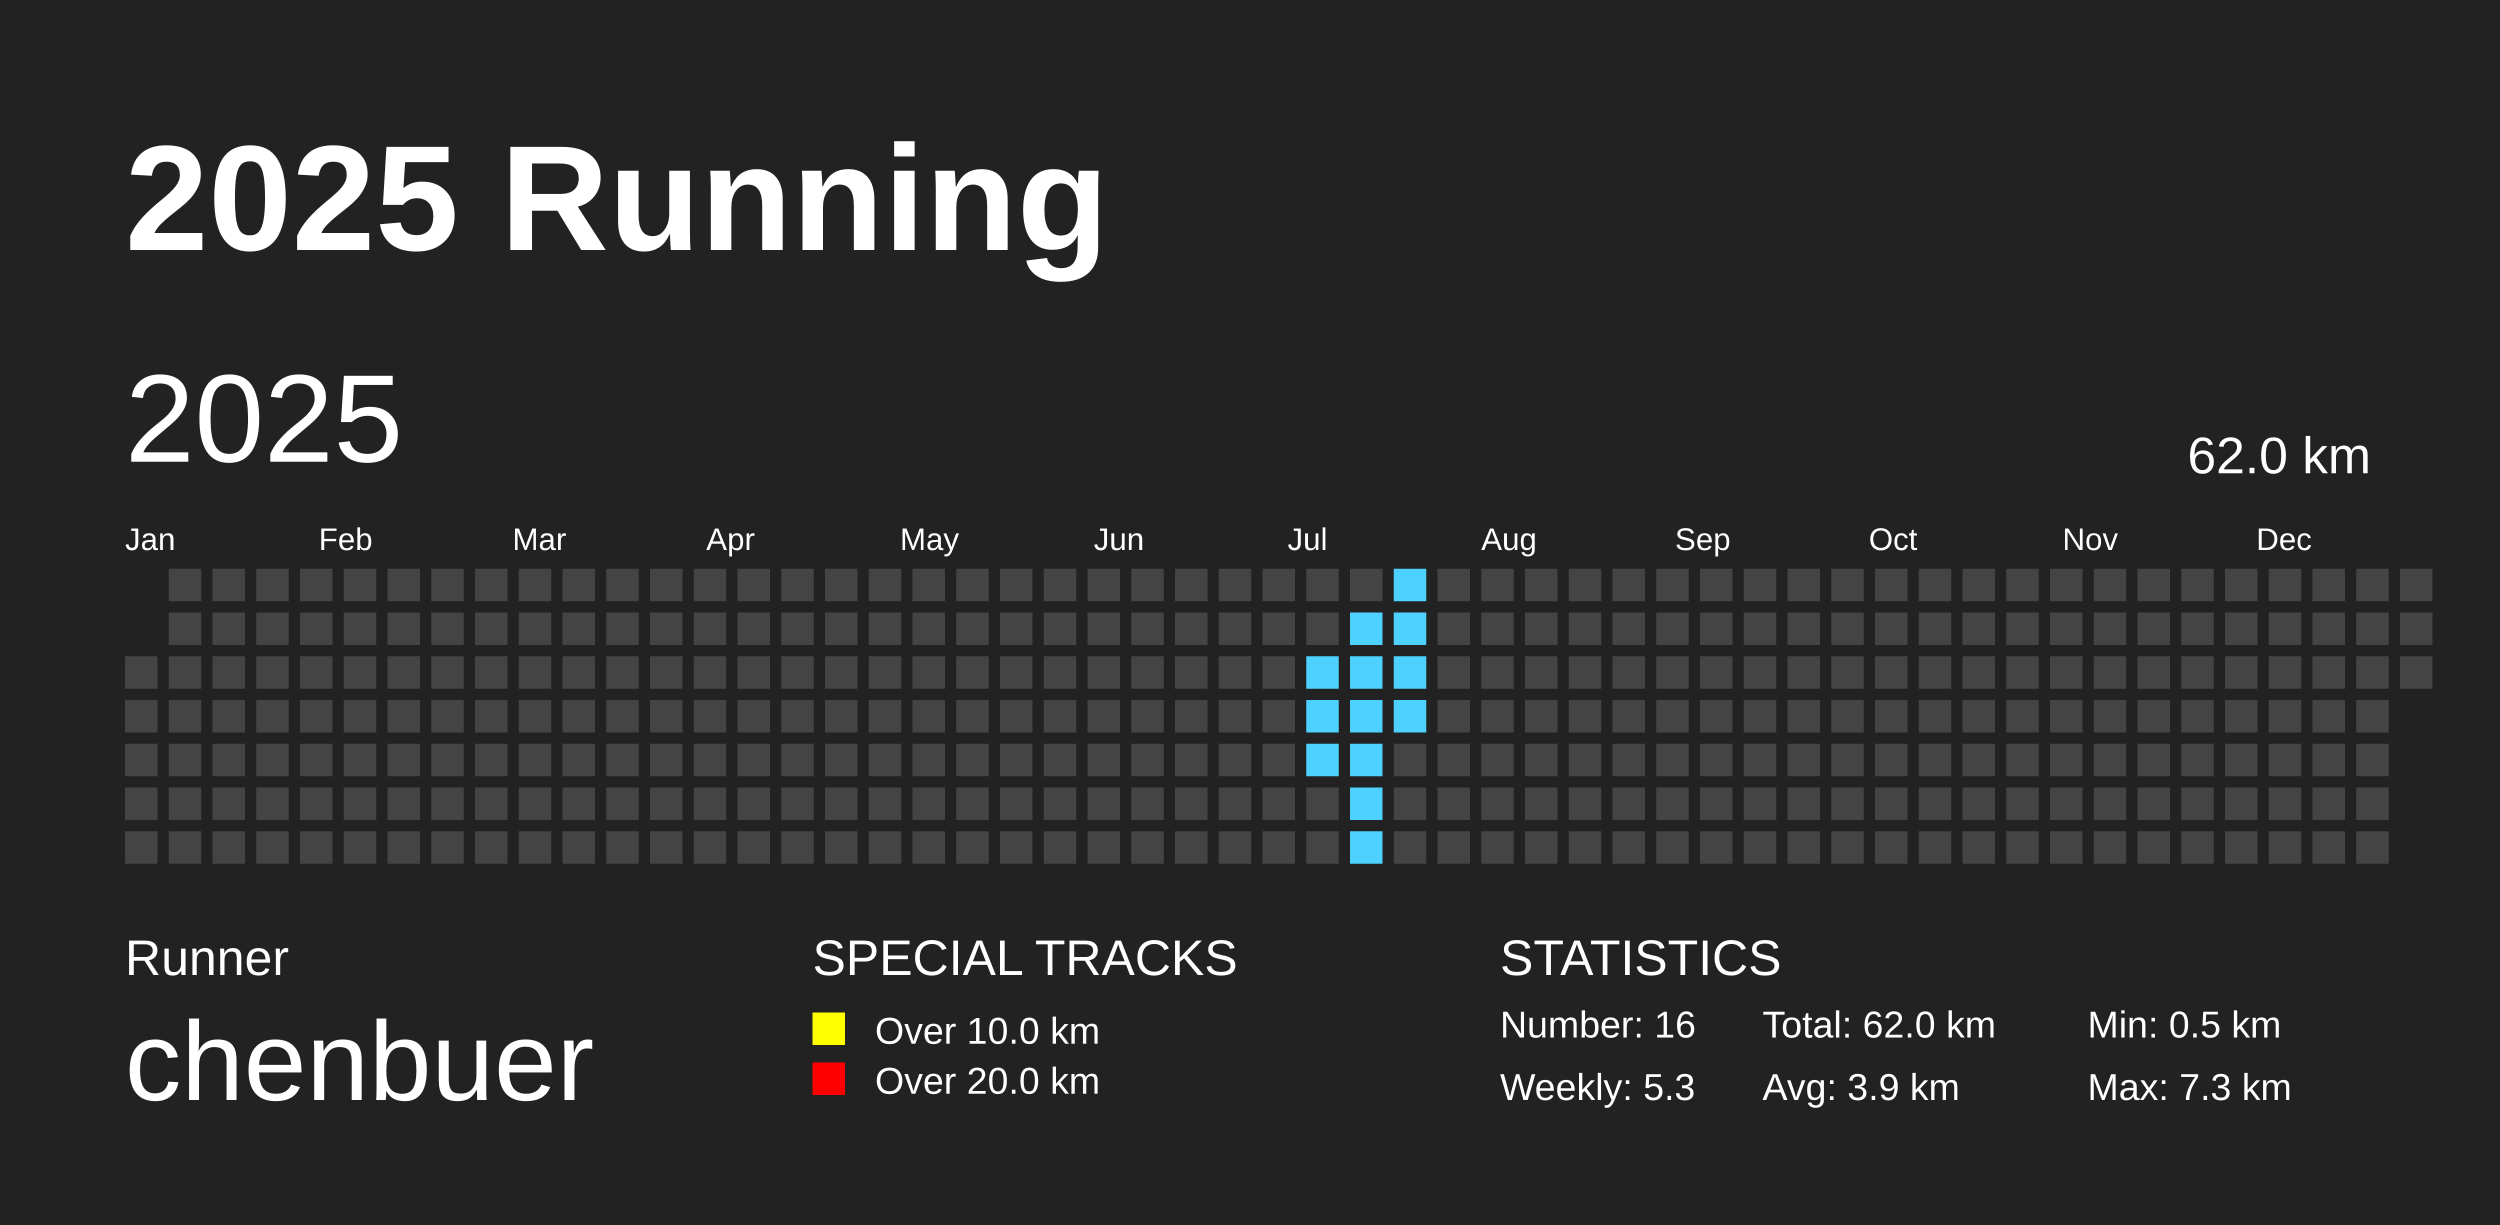
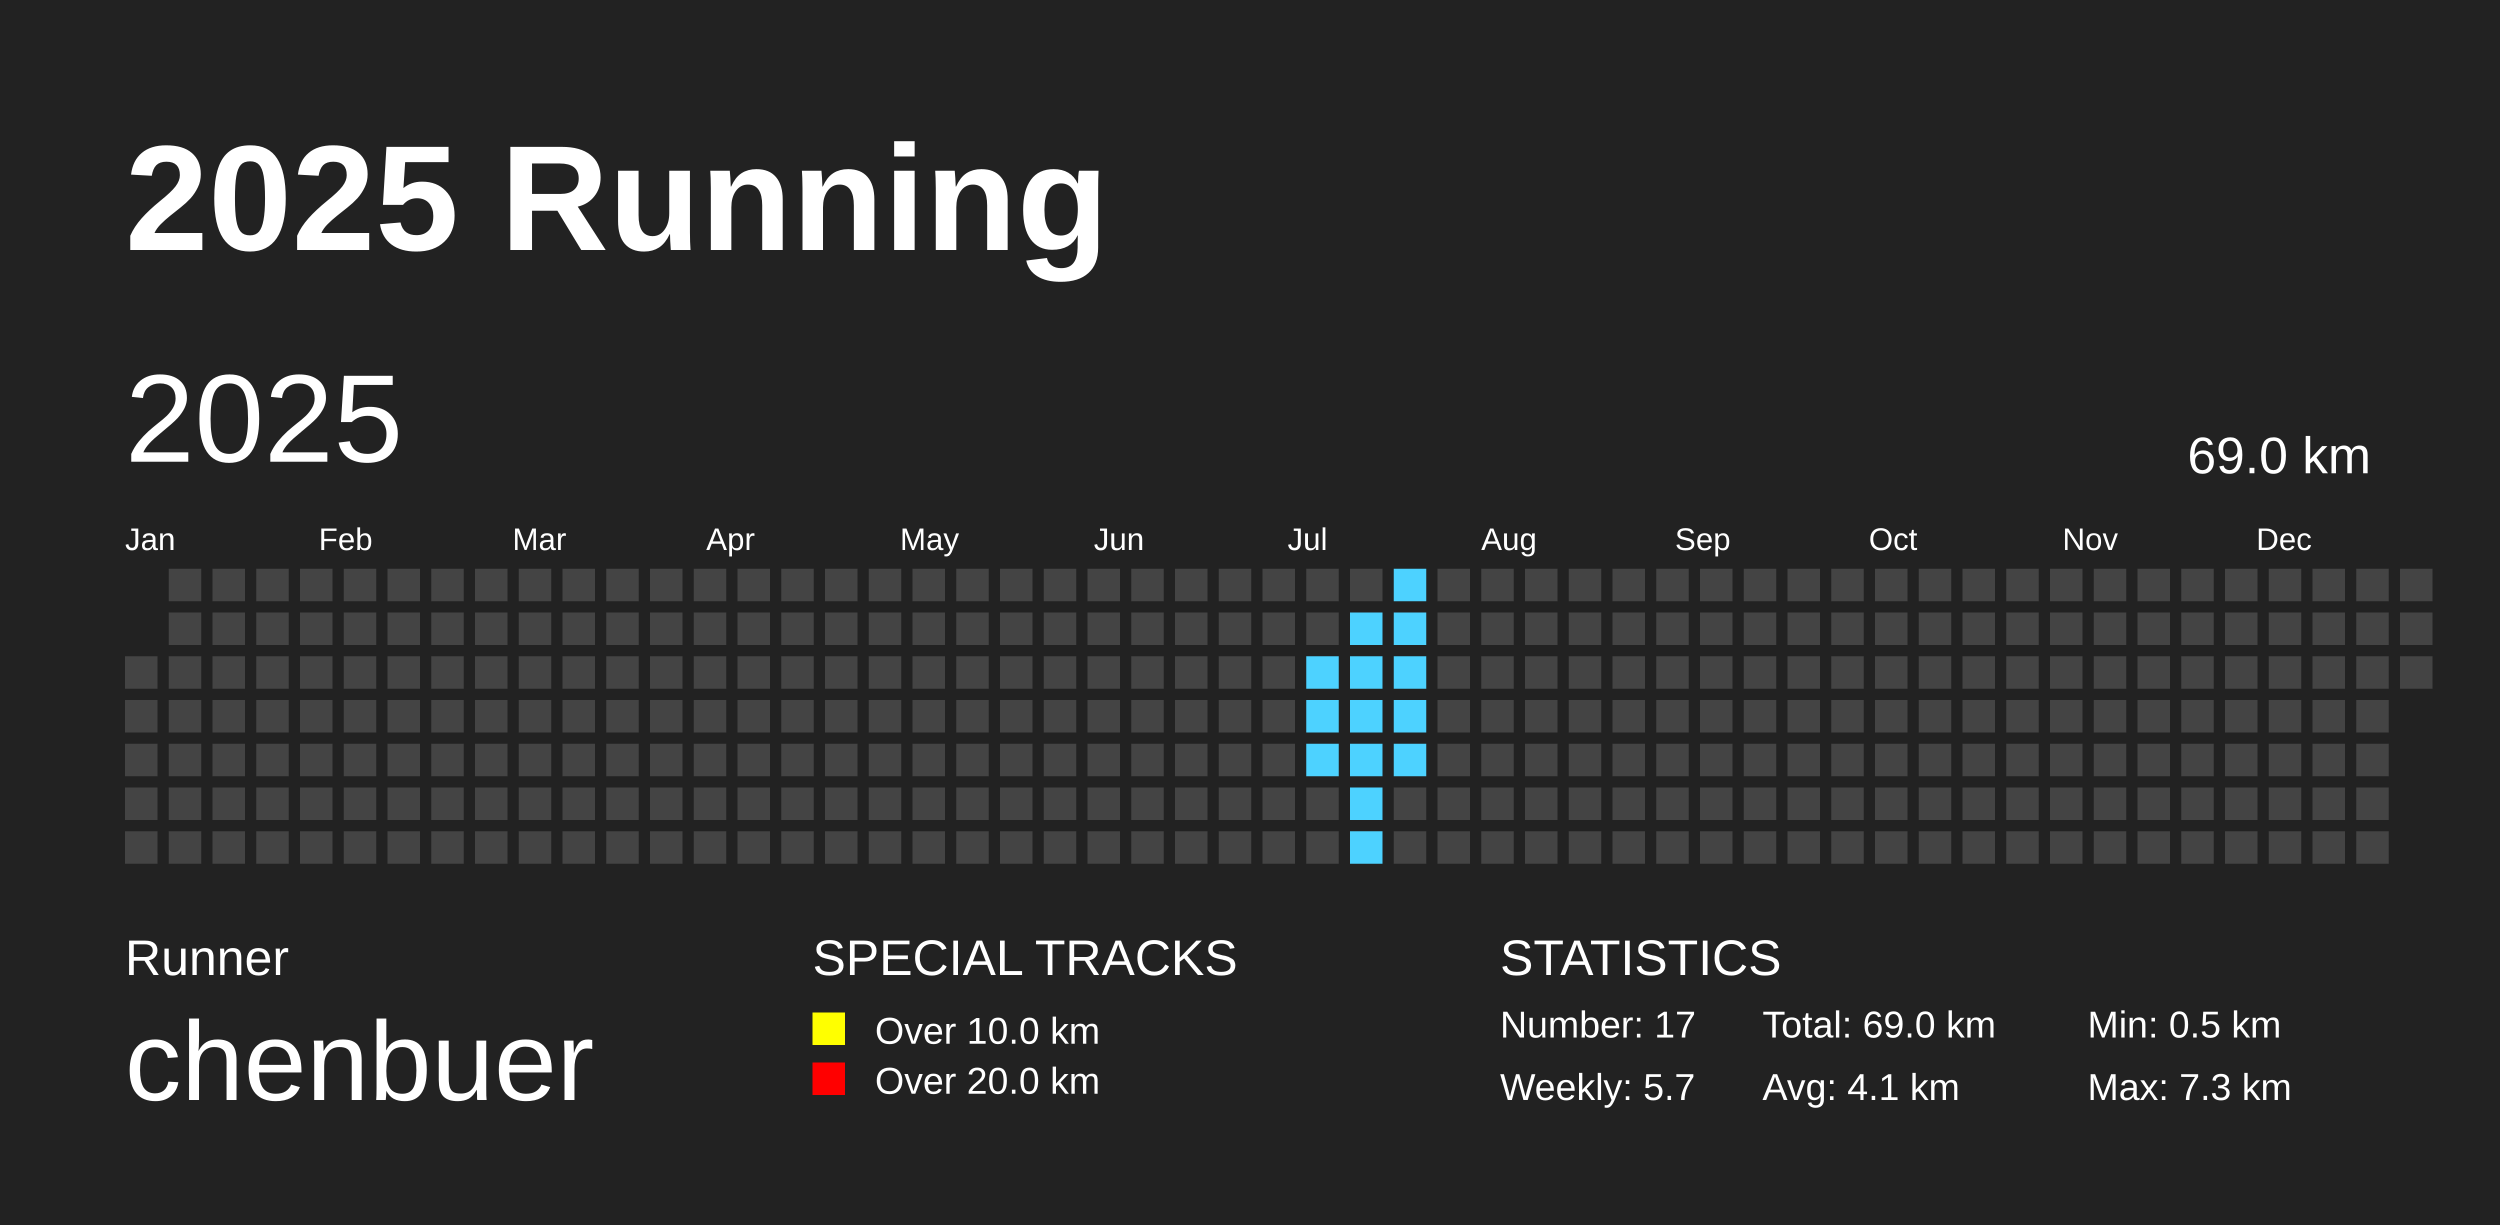
<svg xmlns="http://www.w3.org/2000/svg" baseProfile="full" height="98mm" version="1.1" viewBox="0,0,200,98" width="200mm">
  <defs />
  <rect fill="#222222" height="98" width="200" x="0" y="0" />
  <text fill="#FFFFFF" style="font-size:12px; font-family:Arial; font-weight:bold;" x="10" y="20">2025 Running</text>
  <text fill="#FFFFFF" style="font-size:4px; font-family:Arial" x="10" y="78">Runner</text>
  <text fill="#FFFFFF" style="font-size:9px; font-family:Arial" x="10" y="88">chenbuer</text>
  <text fill="#FFFFFF" style="font-size:4px; font-family:Arial" x="65" y="78">SPECIAL TRACKS</text>
  <rect fill="yellow" height="2.6" width="2.6" x="65" y="81" />
  <text fill="#FFFFFF" style="font-size:3px; font-family:Arial" x="70" y="83.5">Over 10.0 km</text>
  <rect fill="red" height="2.6" width="2.6" x="65" y="85" />
  <text fill="#FFFFFF" style="font-size:3px; font-family:Arial" x="70" y="87.5">Over 20.0 km</text>
  <text fill="#FFFFFF" style="font-size:4px; font-family:Arial" x="120" y="78">STATISTICS</text>
-   <text fill="#FFFFFF" style="font-size:3px; font-family:Arial" x="120" y="83">Number: 16</text>
-   <text fill="#FFFFFF" style="font-size:3px; font-family:Arial" x="120" y="88">Weekly: 5.3</text>
-   <text fill="#FFFFFF" style="font-size:3px; font-family:Arial" x="141" y="83">Total: 62.0 km</text>
-   <text fill="#FFFFFF" style="font-size:3px; font-family:Arial" x="141" y="88">Avg: 3.9 km</text>
+   <text fill="#FFFFFF" style="font-size:3px; font-family:Arial" x="120" y="83">Number: 17</text>
+   <text fill="#FFFFFF" style="font-size:3px; font-family:Arial" x="120" y="88">Weekly: 5.7</text>
+   <text fill="#FFFFFF" style="font-size:3px; font-family:Arial" x="141" y="83">Total: 69.0 km</text>
+   <text fill="#FFFFFF" style="font-size:3px; font-family:Arial" x="141" y="88">Avg: 4.1 km</text>
  <text fill="#FFFFFF" style="font-size:3px; font-family:Arial" x="167" y="83">Min: 0.5 km</text>
  <text fill="#FFFFFF" style="font-size:3px; font-family:Arial" x="167" y="88">Max: 7.3 km</text>
  <text dominant-baseline="hanging" fill="#FFFFFF" style="font-size:10.0px; font-family:Arial;" x="10" y="30">2025</text>
-   <text dominant-baseline="hanging" fill="#FFFFFF" style="font-size:4.125px; font-family:Arial;" x="175" y="35">62.0 km</text>
+   <text dominant-baseline="hanging" fill="#FFFFFF" style="font-size:4.125px; font-family:Arial;" x="175" y="35">69.0 km</text>
  <text fill="#FFFFFF" style="font-size:2.5px; font-family:Arial" x="10.0" y="44">Jan</text>
  <text fill="#FFFFFF" style="font-size:2.5px; font-family:Arial" x="25.5" y="44">Feb</text>
  <text fill="#FFFFFF" style="font-size:2.5px; font-family:Arial" x="41.0" y="44">Mar</text>
  <text fill="#FFFFFF" style="font-size:2.5px; font-family:Arial" x="56.5" y="44">Apr</text>
  <text fill="#FFFFFF" style="font-size:2.5px; font-family:Arial" x="72.0" y="44">May</text>
  <text fill="#FFFFFF" style="font-size:2.5px; font-family:Arial" x="87.5" y="44">Jun</text>
  <text fill="#FFFFFF" style="font-size:2.5px; font-family:Arial" x="103.0" y="44">Jul</text>
  <text fill="#FFFFFF" style="font-size:2.5px; font-family:Arial" x="118.5" y="44">Aug</text>
  <text fill="#FFFFFF" style="font-size:2.5px; font-family:Arial" x="134.0" y="44">Sep</text>
  <text fill="#FFFFFF" style="font-size:2.5px; font-family:Arial" x="149.5" y="44">Oct</text>
  <text fill="#FFFFFF" style="font-size:2.5px; font-family:Arial" x="165.0" y="44">Nov</text>
  <text fill="#FFFFFF" style="font-size:2.5px; font-family:Arial" x="180.5" y="44">Dec</text>
  <rect fill="#444444" height="2.6" width="2.6" x="10.0" y="52.5" />
  <rect fill="#444444" height="2.6" width="2.6" x="10.0" y="56.0" />
  <rect fill="#444444" height="2.6" width="2.6" x="10.0" y="59.5" />
  <rect fill="#444444" height="2.6" width="2.6" x="10.0" y="63.0" />
  <rect fill="#444444" height="2.6" width="2.6" x="10.0" y="66.5" />
  <rect fill="#444444" height="2.6" width="2.6" x="13.5" y="45.5" />
  <rect fill="#444444" height="2.6" width="2.6" x="13.5" y="49.0" />
  <rect fill="#444444" height="2.6" width="2.6" x="13.5" y="52.5" />
  <rect fill="#444444" height="2.6" width="2.6" x="13.5" y="56.0" />
  <rect fill="#444444" height="2.6" width="2.6" x="13.5" y="59.5" />
  <rect fill="#444444" height="2.6" width="2.6" x="13.5" y="63.0" />
  <rect fill="#444444" height="2.6" width="2.6" x="13.5" y="66.5" />
  <rect fill="#444444" height="2.6" width="2.6" x="17.0" y="45.5" />
  <rect fill="#444444" height="2.6" width="2.6" x="17.0" y="49.0" />
  <rect fill="#444444" height="2.6" width="2.6" x="17.0" y="52.5" />
  <rect fill="#444444" height="2.6" width="2.6" x="17.0" y="56.0" />
  <rect fill="#444444" height="2.6" width="2.6" x="17.0" y="59.5" />
  <rect fill="#444444" height="2.6" width="2.6" x="17.0" y="63.0" />
  <rect fill="#444444" height="2.6" width="2.6" x="17.0" y="66.5" />
  <rect fill="#444444" height="2.6" width="2.6" x="20.5" y="45.5" />
  <rect fill="#444444" height="2.6" width="2.6" x="20.5" y="49.0" />
  <rect fill="#444444" height="2.6" width="2.6" x="20.5" y="52.5" />
  <rect fill="#444444" height="2.6" width="2.6" x="20.5" y="56.0" />
  <rect fill="#444444" height="2.6" width="2.6" x="20.5" y="59.5" />
  <rect fill="#444444" height="2.6" width="2.6" x="20.5" y="63.0" />
  <rect fill="#444444" height="2.6" width="2.6" x="20.5" y="66.5" />
  <rect fill="#444444" height="2.6" width="2.6" x="24.0" y="45.5" />
  <rect fill="#444444" height="2.6" width="2.6" x="24.0" y="49.0" />
  <rect fill="#444444" height="2.6" width="2.6" x="24.0" y="52.5" />
  <rect fill="#444444" height="2.6" width="2.6" x="24.0" y="56.0" />
  <rect fill="#444444" height="2.6" width="2.6" x="24.0" y="59.5" />
  <rect fill="#444444" height="2.6" width="2.6" x="24.0" y="63.0" />
  <rect fill="#444444" height="2.6" width="2.6" x="24.0" y="66.5" />
  <rect fill="#444444" height="2.6" width="2.6" x="27.5" y="45.5" />
  <rect fill="#444444" height="2.6" width="2.6" x="27.5" y="49.0" />
  <rect fill="#444444" height="2.6" width="2.6" x="27.5" y="52.5" />
  <rect fill="#444444" height="2.6" width="2.6" x="27.5" y="56.0" />
  <rect fill="#444444" height="2.6" width="2.6" x="27.5" y="59.5" />
  <rect fill="#444444" height="2.6" width="2.6" x="27.5" y="63.0" />
  <rect fill="#444444" height="2.6" width="2.6" x="27.5" y="66.5" />
  <rect fill="#444444" height="2.6" width="2.6" x="31.0" y="45.5" />
  <rect fill="#444444" height="2.6" width="2.6" x="31.0" y="49.0" />
  <rect fill="#444444" height="2.6" width="2.6" x="31.0" y="52.5" />
  <rect fill="#444444" height="2.6" width="2.6" x="31.0" y="56.0" />
  <rect fill="#444444" height="2.6" width="2.6" x="31.0" y="59.5" />
  <rect fill="#444444" height="2.6" width="2.6" x="31.0" y="63.0" />
  <rect fill="#444444" height="2.6" width="2.6" x="31.0" y="66.5" />
  <rect fill="#444444" height="2.6" width="2.6" x="34.5" y="45.5" />
  <rect fill="#444444" height="2.6" width="2.6" x="34.5" y="49.0" />
  <rect fill="#444444" height="2.6" width="2.6" x="34.5" y="52.5" />
  <rect fill="#444444" height="2.6" width="2.6" x="34.5" y="56.0" />
  <rect fill="#444444" height="2.6" width="2.6" x="34.5" y="59.5" />
  <rect fill="#444444" height="2.6" width="2.6" x="34.5" y="63.0" />
  <rect fill="#444444" height="2.6" width="2.6" x="34.5" y="66.5" />
  <rect fill="#444444" height="2.6" width="2.6" x="38.0" y="45.5" />
  <rect fill="#444444" height="2.6" width="2.6" x="38.0" y="49.0" />
  <rect fill="#444444" height="2.6" width="2.6" x="38.0" y="52.5" />
  <rect fill="#444444" height="2.6" width="2.6" x="38.0" y="56.0" />
  <rect fill="#444444" height="2.6" width="2.6" x="38.0" y="59.5" />
  <rect fill="#444444" height="2.6" width="2.6" x="38.0" y="63.0" />
  <rect fill="#444444" height="2.6" width="2.6" x="38.0" y="66.5" />
  <rect fill="#444444" height="2.6" width="2.6" x="41.5" y="45.5" />
  <rect fill="#444444" height="2.6" width="2.6" x="41.5" y="49.0" />
  <rect fill="#444444" height="2.6" width="2.6" x="41.5" y="52.5" />
  <rect fill="#444444" height="2.6" width="2.6" x="41.5" y="56.0" />
  <rect fill="#444444" height="2.6" width="2.6" x="41.5" y="59.5" />
  <rect fill="#444444" height="2.6" width="2.6" x="41.5" y="63.0" />
  <rect fill="#444444" height="2.6" width="2.6" x="41.5" y="66.5" />
  <rect fill="#444444" height="2.6" width="2.6" x="45.0" y="45.5" />
  <rect fill="#444444" height="2.6" width="2.6" x="45.0" y="49.0" />
  <rect fill="#444444" height="2.6" width="2.6" x="45.0" y="52.5" />
  <rect fill="#444444" height="2.6" width="2.6" x="45.0" y="56.0" />
  <rect fill="#444444" height="2.6" width="2.6" x="45.0" y="59.5" />
  <rect fill="#444444" height="2.6" width="2.6" x="45.0" y="63.0" />
  <rect fill="#444444" height="2.6" width="2.6" x="45.0" y="66.5" />
  <rect fill="#444444" height="2.6" width="2.6" x="48.5" y="45.5" />
  <rect fill="#444444" height="2.6" width="2.6" x="48.5" y="49.0" />
  <rect fill="#444444" height="2.6" width="2.6" x="48.5" y="52.5" />
  <rect fill="#444444" height="2.6" width="2.6" x="48.5" y="56.0" />
  <rect fill="#444444" height="2.6" width="2.6" x="48.5" y="59.5" />
  <rect fill="#444444" height="2.6" width="2.6" x="48.5" y="63.0" />
  <rect fill="#444444" height="2.6" width="2.6" x="48.5" y="66.5" />
  <rect fill="#444444" height="2.6" width="2.6" x="52.0" y="45.5" />
  <rect fill="#444444" height="2.6" width="2.6" x="52.0" y="49.0" />
  <rect fill="#444444" height="2.6" width="2.6" x="52.0" y="52.5" />
  <rect fill="#444444" height="2.6" width="2.6" x="52.0" y="56.0" />
  <rect fill="#444444" height="2.6" width="2.6" x="52.0" y="59.5" />
  <rect fill="#444444" height="2.6" width="2.6" x="52.0" y="63.0" />
  <rect fill="#444444" height="2.6" width="2.6" x="52.0" y="66.5" />
  <rect fill="#444444" height="2.6" width="2.6" x="55.5" y="45.5" />
  <rect fill="#444444" height="2.6" width="2.6" x="55.5" y="49.0" />
  <rect fill="#444444" height="2.6" width="2.6" x="55.5" y="52.5" />
  <rect fill="#444444" height="2.6" width="2.6" x="55.5" y="56.0" />
  <rect fill="#444444" height="2.6" width="2.6" x="55.5" y="59.5" />
  <rect fill="#444444" height="2.6" width="2.6" x="55.5" y="63.0" />
  <rect fill="#444444" height="2.6" width="2.6" x="55.5" y="66.5" />
  <rect fill="#444444" height="2.6" width="2.6" x="59.0" y="45.5" />
  <rect fill="#444444" height="2.6" width="2.6" x="59.0" y="49.0" />
  <rect fill="#444444" height="2.6" width="2.6" x="59.0" y="52.5" />
  <rect fill="#444444" height="2.6" width="2.6" x="59.0" y="56.0" />
  <rect fill="#444444" height="2.6" width="2.6" x="59.0" y="59.5" />
  <rect fill="#444444" height="2.6" width="2.6" x="59.0" y="63.0" />
  <rect fill="#444444" height="2.6" width="2.6" x="59.0" y="66.5" />
  <rect fill="#444444" height="2.6" width="2.6" x="62.5" y="45.5" />
  <rect fill="#444444" height="2.6" width="2.6" x="62.5" y="49.0" />
  <rect fill="#444444" height="2.6" width="2.6" x="62.5" y="52.5" />
  <rect fill="#444444" height="2.6" width="2.6" x="62.5" y="56.0" />
  <rect fill="#444444" height="2.6" width="2.6" x="62.5" y="59.5" />
  <rect fill="#444444" height="2.6" width="2.6" x="62.5" y="63.0" />
  <rect fill="#444444" height="2.6" width="2.6" x="62.5" y="66.5" />
  <rect fill="#444444" height="2.6" width="2.6" x="66.0" y="45.5" />
  <rect fill="#444444" height="2.6" width="2.6" x="66.0" y="49.0" />
  <rect fill="#444444" height="2.6" width="2.6" x="66.0" y="52.5" />
  <rect fill="#444444" height="2.6" width="2.6" x="66.0" y="56.0" />
  <rect fill="#444444" height="2.6" width="2.6" x="66.0" y="59.5" />
  <rect fill="#444444" height="2.6" width="2.6" x="66.0" y="63.0" />
  <rect fill="#444444" height="2.6" width="2.6" x="66.0" y="66.5" />
  <rect fill="#444444" height="2.6" width="2.6" x="69.5" y="45.5" />
  <rect fill="#444444" height="2.6" width="2.6" x="69.5" y="49.0" />
  <rect fill="#444444" height="2.6" width="2.6" x="69.5" y="52.5" />
  <rect fill="#444444" height="2.6" width="2.6" x="69.5" y="56.0" />
  <rect fill="#444444" height="2.6" width="2.6" x="69.5" y="59.5" />
  <rect fill="#444444" height="2.6" width="2.6" x="69.5" y="63.0" />
  <rect fill="#444444" height="2.6" width="2.6" x="69.5" y="66.5" />
  <rect fill="#444444" height="2.6" width="2.6" x="73.0" y="45.5" />
  <rect fill="#444444" height="2.6" width="2.6" x="73.0" y="49.0" />
  <rect fill="#444444" height="2.6" width="2.6" x="73.0" y="52.5" />
  <rect fill="#444444" height="2.6" width="2.6" x="73.0" y="56.0" />
  <rect fill="#444444" height="2.6" width="2.6" x="73.0" y="59.5" />
  <rect fill="#444444" height="2.6" width="2.6" x="73.0" y="63.0" />
  <rect fill="#444444" height="2.6" width="2.6" x="73.0" y="66.5" />
  <rect fill="#444444" height="2.6" width="2.6" x="76.5" y="45.5" />
  <rect fill="#444444" height="2.6" width="2.6" x="76.5" y="49.0" />
  <rect fill="#444444" height="2.6" width="2.6" x="76.5" y="52.5" />
  <rect fill="#444444" height="2.6" width="2.6" x="76.5" y="56.0" />
  <rect fill="#444444" height="2.6" width="2.6" x="76.5" y="59.5" />
  <rect fill="#444444" height="2.6" width="2.6" x="76.5" y="63.0" />
  <rect fill="#444444" height="2.6" width="2.6" x="76.5" y="66.5" />
  <rect fill="#444444" height="2.6" width="2.6" x="80.0" y="45.5" />
  <rect fill="#444444" height="2.6" width="2.6" x="80.0" y="49.0" />
  <rect fill="#444444" height="2.6" width="2.6" x="80.0" y="52.5" />
  <rect fill="#444444" height="2.6" width="2.6" x="80.0" y="56.0" />
  <rect fill="#444444" height="2.6" width="2.6" x="80.0" y="59.5" />
  <rect fill="#444444" height="2.6" width="2.6" x="80.0" y="63.0" />
  <rect fill="#444444" height="2.6" width="2.6" x="80.0" y="66.5" />
  <rect fill="#444444" height="2.6" width="2.6" x="83.5" y="45.5" />
  <rect fill="#444444" height="2.6" width="2.6" x="83.5" y="49.0" />
  <rect fill="#444444" height="2.6" width="2.6" x="83.5" y="52.5" />
  <rect fill="#444444" height="2.6" width="2.6" x="83.5" y="56.0" />
  <rect fill="#444444" height="2.6" width="2.6" x="83.5" y="59.5" />
  <rect fill="#444444" height="2.6" width="2.6" x="83.5" y="63.0" />
  <rect fill="#444444" height="2.6" width="2.6" x="83.5" y="66.5" />
  <rect fill="#444444" height="2.6" width="2.6" x="87.0" y="45.5" />
  <rect fill="#444444" height="2.6" width="2.6" x="87.0" y="49.0" />
  <rect fill="#444444" height="2.6" width="2.6" x="87.0" y="52.5" />
  <rect fill="#444444" height="2.6" width="2.6" x="87.0" y="56.0" />
  <rect fill="#444444" height="2.6" width="2.6" x="87.0" y="59.5" />
  <rect fill="#444444" height="2.6" width="2.6" x="87.0" y="63.0" />
  <rect fill="#444444" height="2.6" width="2.6" x="87.0" y="66.5" />
  <rect fill="#444444" height="2.6" width="2.6" x="90.5" y="45.5" />
  <rect fill="#444444" height="2.6" width="2.6" x="90.5" y="49.0" />
  <rect fill="#444444" height="2.6" width="2.6" x="90.5" y="52.5" />
  <rect fill="#444444" height="2.6" width="2.6" x="90.5" y="56.0" />
  <rect fill="#444444" height="2.6" width="2.6" x="90.5" y="59.5" />
  <rect fill="#444444" height="2.6" width="2.6" x="90.5" y="63.0" />
  <rect fill="#444444" height="2.6" width="2.6" x="90.5" y="66.5" />
  <rect fill="#444444" height="2.6" width="2.6" x="94.0" y="45.5" />
  <rect fill="#444444" height="2.6" width="2.6" x="94.0" y="49.0" />
  <rect fill="#444444" height="2.6" width="2.6" x="94.0" y="52.5" />
  <rect fill="#444444" height="2.6" width="2.6" x="94.0" y="56.0" />
  <rect fill="#444444" height="2.6" width="2.6" x="94.0" y="59.5" />
  <rect fill="#444444" height="2.6" width="2.6" x="94.0" y="63.0" />
  <rect fill="#444444" height="2.6" width="2.6" x="94.0" y="66.5" />
  <rect fill="#444444" height="2.6" width="2.6" x="97.5" y="45.5" />
  <rect fill="#444444" height="2.6" width="2.6" x="97.5" y="49.0" />
  <rect fill="#444444" height="2.6" width="2.6" x="97.5" y="52.5" />
  <rect fill="#444444" height="2.6" width="2.6" x="97.5" y="56.0" />
  <rect fill="#444444" height="2.6" width="2.6" x="97.5" y="59.5" />
  <rect fill="#444444" height="2.6" width="2.6" x="97.5" y="63.0" />
  <rect fill="#444444" height="2.6" width="2.6" x="97.5" y="66.5" />
  <rect fill="#444444" height="2.6" width="2.6" x="101.0" y="45.5" />
  <rect fill="#444444" height="2.6" width="2.6" x="101.0" y="49.0" />
  <rect fill="#444444" height="2.6" width="2.6" x="101.0" y="52.5" />
  <rect fill="#444444" height="2.6" width="2.6" x="101.0" y="56.0" />
  <rect fill="#444444" height="2.6" width="2.6" x="101.0" y="59.5" />
  <rect fill="#444444" height="2.6" width="2.6" x="101.0" y="63.0" />
  <rect fill="#444444" height="2.6" width="2.6" x="101.0" y="66.5" />
  <rect fill="#444444" height="2.6" width="2.6" x="104.5" y="45.5" />
  <rect fill="#444444" height="2.6" width="2.6" x="104.5" y="49.0" />
  <rect fill="#4DD2FF" height="2.6" width="2.6" x="104.5" y="52.5" />
  <rect fill="#4DD2FF" height="2.6" width="2.6" x="104.5" y="56.0" />
  <rect fill="#4DD2FF" height="2.6" width="2.6" x="104.5" y="59.5" />
  <rect fill="#444444" height="2.6" width="2.6" x="104.5" y="63.0" />
  <rect fill="#444444" height="2.6" width="2.6" x="104.5" y="66.5" />
  <rect fill="#444444" height="2.6" width="2.6" x="108.0" y="45.5" />
  <rect fill="#4DD2FF" height="2.6" width="2.6" x="108.0" y="49.0" />
  <rect fill="#4DD2FF" height="2.6" width="2.6" x="108.0" y="52.5" />
  <rect fill="#4DD2FF" height="2.6" width="2.6" x="108.0" y="56.0" />
  <rect fill="#4DD2FF" height="2.6" width="2.6" x="108.0" y="59.5" />
  <rect fill="#4DD2FF" height="2.6" width="2.6" x="108.0" y="63.0" />
  <rect fill="#4DD2FF" height="2.6" width="2.6" x="108.0" y="66.5" />
  <rect fill="#4DD2FF" height="2.6" width="2.6" x="111.5" y="45.5" />
  <rect fill="#4DD2FF" height="2.6" width="2.6" x="111.5" y="49.0" />
  <rect fill="#4DD2FF" height="2.6" width="2.6" x="111.5" y="52.5" />
  <rect fill="#4DD2FF" height="2.6" width="2.6" x="111.5" y="56.0" />
-   <rect fill="#444444" height="2.6" width="2.6" x="111.5" y="59.5" />
+   <rect fill="#4DD2FF" height="2.6" width="2.6" x="111.5" y="59.5" />
  <rect fill="#444444" height="2.6" width="2.6" x="111.5" y="63.0" />
  <rect fill="#444444" height="2.6" width="2.6" x="111.5" y="66.5" />
  <rect fill="#444444" height="2.6" width="2.6" x="115.0" y="45.5" />
  <rect fill="#444444" height="2.6" width="2.6" x="115.0" y="49.0" />
  <rect fill="#444444" height="2.6" width="2.6" x="115.0" y="52.5" />
  <rect fill="#444444" height="2.6" width="2.6" x="115.0" y="56.0" />
  <rect fill="#444444" height="2.6" width="2.6" x="115.0" y="59.5" />
  <rect fill="#444444" height="2.6" width="2.6" x="115.0" y="63.0" />
  <rect fill="#444444" height="2.6" width="2.6" x="115.0" y="66.5" />
  <rect fill="#444444" height="2.6" width="2.6" x="118.5" y="45.5" />
  <rect fill="#444444" height="2.6" width="2.6" x="118.5" y="49.0" />
  <rect fill="#444444" height="2.6" width="2.6" x="118.5" y="52.5" />
  <rect fill="#444444" height="2.6" width="2.6" x="118.5" y="56.0" />
  <rect fill="#444444" height="2.6" width="2.6" x="118.5" y="59.5" />
  <rect fill="#444444" height="2.6" width="2.6" x="118.5" y="63.0" />
  <rect fill="#444444" height="2.6" width="2.6" x="118.5" y="66.5" />
  <rect fill="#444444" height="2.6" width="2.6" x="122.0" y="45.5" />
  <rect fill="#444444" height="2.6" width="2.6" x="122.0" y="49.0" />
  <rect fill="#444444" height="2.6" width="2.6" x="122.0" y="52.5" />
  <rect fill="#444444" height="2.6" width="2.6" x="122.0" y="56.0" />
  <rect fill="#444444" height="2.6" width="2.6" x="122.0" y="59.5" />
  <rect fill="#444444" height="2.6" width="2.6" x="122.0" y="63.0" />
  <rect fill="#444444" height="2.6" width="2.6" x="122.0" y="66.5" />
  <rect fill="#444444" height="2.6" width="2.6" x="125.5" y="45.5" />
  <rect fill="#444444" height="2.6" width="2.6" x="125.5" y="49.0" />
  <rect fill="#444444" height="2.6" width="2.6" x="125.5" y="52.5" />
  <rect fill="#444444" height="2.6" width="2.6" x="125.5" y="56.0" />
  <rect fill="#444444" height="2.6" width="2.6" x="125.5" y="59.5" />
  <rect fill="#444444" height="2.6" width="2.6" x="125.5" y="63.0" />
  <rect fill="#444444" height="2.6" width="2.6" x="125.5" y="66.5" />
  <rect fill="#444444" height="2.6" width="2.6" x="129.0" y="45.5" />
  <rect fill="#444444" height="2.6" width="2.6" x="129.0" y="49.0" />
  <rect fill="#444444" height="2.6" width="2.6" x="129.0" y="52.5" />
  <rect fill="#444444" height="2.6" width="2.6" x="129.0" y="56.0" />
  <rect fill="#444444" height="2.6" width="2.6" x="129.0" y="59.5" />
  <rect fill="#444444" height="2.6" width="2.6" x="129.0" y="63.0" />
  <rect fill="#444444" height="2.6" width="2.6" x="129.0" y="66.5" />
  <rect fill="#444444" height="2.6" width="2.6" x="132.5" y="45.5" />
  <rect fill="#444444" height="2.6" width="2.6" x="132.5" y="49.0" />
  <rect fill="#444444" height="2.6" width="2.6" x="132.5" y="52.5" />
  <rect fill="#444444" height="2.6" width="2.6" x="132.5" y="56.0" />
  <rect fill="#444444" height="2.6" width="2.6" x="132.5" y="59.5" />
  <rect fill="#444444" height="2.6" width="2.6" x="132.5" y="63.0" />
  <rect fill="#444444" height="2.6" width="2.6" x="132.5" y="66.5" />
  <rect fill="#444444" height="2.6" width="2.6" x="136.0" y="45.5" />
  <rect fill="#444444" height="2.6" width="2.6" x="136.0" y="49.0" />
  <rect fill="#444444" height="2.6" width="2.6" x="136.0" y="52.5" />
  <rect fill="#444444" height="2.6" width="2.6" x="136.0" y="56.0" />
  <rect fill="#444444" height="2.6" width="2.6" x="136.0" y="59.5" />
  <rect fill="#444444" height="2.6" width="2.6" x="136.0" y="63.0" />
  <rect fill="#444444" height="2.6" width="2.6" x="136.0" y="66.5" />
  <rect fill="#444444" height="2.6" width="2.6" x="139.5" y="45.5" />
  <rect fill="#444444" height="2.6" width="2.6" x="139.5" y="49.0" />
  <rect fill="#444444" height="2.6" width="2.6" x="139.5" y="52.5" />
  <rect fill="#444444" height="2.6" width="2.6" x="139.5" y="56.0" />
  <rect fill="#444444" height="2.6" width="2.6" x="139.5" y="59.5" />
  <rect fill="#444444" height="2.6" width="2.6" x="139.5" y="63.0" />
  <rect fill="#444444" height="2.6" width="2.6" x="139.5" y="66.5" />
  <rect fill="#444444" height="2.6" width="2.6" x="143.0" y="45.5" />
  <rect fill="#444444" height="2.6" width="2.6" x="143.0" y="49.0" />
  <rect fill="#444444" height="2.6" width="2.6" x="143.0" y="52.5" />
  <rect fill="#444444" height="2.6" width="2.6" x="143.0" y="56.0" />
  <rect fill="#444444" height="2.6" width="2.6" x="143.0" y="59.5" />
  <rect fill="#444444" height="2.6" width="2.6" x="143.0" y="63.0" />
  <rect fill="#444444" height="2.6" width="2.6" x="143.0" y="66.5" />
  <rect fill="#444444" height="2.6" width="2.6" x="146.5" y="45.5" />
  <rect fill="#444444" height="2.6" width="2.6" x="146.5" y="49.0" />
  <rect fill="#444444" height="2.6" width="2.6" x="146.5" y="52.5" />
  <rect fill="#444444" height="2.6" width="2.6" x="146.5" y="56.0" />
  <rect fill="#444444" height="2.6" width="2.6" x="146.5" y="59.5" />
  <rect fill="#444444" height="2.6" width="2.6" x="146.5" y="63.0" />
  <rect fill="#444444" height="2.6" width="2.6" x="146.5" y="66.5" />
  <rect fill="#444444" height="2.6" width="2.6" x="150.0" y="45.5" />
  <rect fill="#444444" height="2.6" width="2.6" x="150.0" y="49.0" />
  <rect fill="#444444" height="2.6" width="2.6" x="150.0" y="52.5" />
  <rect fill="#444444" height="2.6" width="2.6" x="150.0" y="56.0" />
  <rect fill="#444444" height="2.6" width="2.6" x="150.0" y="59.5" />
  <rect fill="#444444" height="2.6" width="2.6" x="150.0" y="63.0" />
  <rect fill="#444444" height="2.6" width="2.6" x="150.0" y="66.5" />
  <rect fill="#444444" height="2.6" width="2.6" x="153.5" y="45.5" />
  <rect fill="#444444" height="2.6" width="2.6" x="153.5" y="49.0" />
  <rect fill="#444444" height="2.6" width="2.6" x="153.5" y="52.5" />
  <rect fill="#444444" height="2.6" width="2.6" x="153.5" y="56.0" />
  <rect fill="#444444" height="2.6" width="2.6" x="153.5" y="59.5" />
  <rect fill="#444444" height="2.6" width="2.6" x="153.5" y="63.0" />
  <rect fill="#444444" height="2.6" width="2.6" x="153.5" y="66.5" />
  <rect fill="#444444" height="2.6" width="2.6" x="157.0" y="45.5" />
  <rect fill="#444444" height="2.6" width="2.6" x="157.0" y="49.0" />
  <rect fill="#444444" height="2.6" width="2.6" x="157.0" y="52.5" />
  <rect fill="#444444" height="2.6" width="2.6" x="157.0" y="56.0" />
  <rect fill="#444444" height="2.6" width="2.6" x="157.0" y="59.5" />
  <rect fill="#444444" height="2.6" width="2.6" x="157.0" y="63.0" />
  <rect fill="#444444" height="2.6" width="2.6" x="157.0" y="66.5" />
  <rect fill="#444444" height="2.6" width="2.6" x="160.5" y="45.5" />
  <rect fill="#444444" height="2.6" width="2.6" x="160.5" y="49.0" />
  <rect fill="#444444" height="2.6" width="2.6" x="160.5" y="52.5" />
  <rect fill="#444444" height="2.6" width="2.6" x="160.5" y="56.0" />
  <rect fill="#444444" height="2.6" width="2.6" x="160.5" y="59.5" />
  <rect fill="#444444" height="2.6" width="2.6" x="160.5" y="63.0" />
  <rect fill="#444444" height="2.6" width="2.6" x="160.5" y="66.5" />
  <rect fill="#444444" height="2.6" width="2.6" x="164.0" y="45.5" />
  <rect fill="#444444" height="2.6" width="2.6" x="164.0" y="49.0" />
  <rect fill="#444444" height="2.6" width="2.6" x="164.0" y="52.5" />
  <rect fill="#444444" height="2.6" width="2.6" x="164.0" y="56.0" />
  <rect fill="#444444" height="2.6" width="2.6" x="164.0" y="59.5" />
  <rect fill="#444444" height="2.6" width="2.6" x="164.0" y="63.0" />
  <rect fill="#444444" height="2.6" width="2.6" x="164.0" y="66.5" />
  <rect fill="#444444" height="2.6" width="2.6" x="167.5" y="45.5" />
  <rect fill="#444444" height="2.6" width="2.6" x="167.5" y="49.0" />
  <rect fill="#444444" height="2.6" width="2.6" x="167.5" y="52.5" />
  <rect fill="#444444" height="2.6" width="2.6" x="167.5" y="56.0" />
  <rect fill="#444444" height="2.6" width="2.6" x="167.5" y="59.5" />
  <rect fill="#444444" height="2.6" width="2.6" x="167.5" y="63.0" />
  <rect fill="#444444" height="2.6" width="2.6" x="167.5" y="66.5" />
  <rect fill="#444444" height="2.6" width="2.6" x="171.0" y="45.5" />
  <rect fill="#444444" height="2.6" width="2.6" x="171.0" y="49.0" />
  <rect fill="#444444" height="2.6" width="2.6" x="171.0" y="52.5" />
  <rect fill="#444444" height="2.6" width="2.6" x="171.0" y="56.0" />
  <rect fill="#444444" height="2.6" width="2.6" x="171.0" y="59.5" />
  <rect fill="#444444" height="2.6" width="2.6" x="171.0" y="63.0" />
  <rect fill="#444444" height="2.6" width="2.6" x="171.0" y="66.5" />
  <rect fill="#444444" height="2.6" width="2.6" x="174.5" y="45.5" />
  <rect fill="#444444" height="2.6" width="2.6" x="174.5" y="49.0" />
  <rect fill="#444444" height="2.6" width="2.6" x="174.5" y="52.5" />
  <rect fill="#444444" height="2.6" width="2.6" x="174.5" y="56.0" />
  <rect fill="#444444" height="2.6" width="2.6" x="174.5" y="59.5" />
  <rect fill="#444444" height="2.6" width="2.6" x="174.5" y="63.0" />
  <rect fill="#444444" height="2.6" width="2.6" x="174.5" y="66.5" />
  <rect fill="#444444" height="2.6" width="2.6" x="178.0" y="45.5" />
  <rect fill="#444444" height="2.6" width="2.6" x="178.0" y="49.0" />
  <rect fill="#444444" height="2.6" width="2.6" x="178.0" y="52.5" />
  <rect fill="#444444" height="2.6" width="2.6" x="178.0" y="56.0" />
  <rect fill="#444444" height="2.6" width="2.6" x="178.0" y="59.5" />
  <rect fill="#444444" height="2.6" width="2.6" x="178.0" y="63.0" />
  <rect fill="#444444" height="2.6" width="2.6" x="178.0" y="66.5" />
  <rect fill="#444444" height="2.6" width="2.6" x="181.5" y="45.5" />
  <rect fill="#444444" height="2.6" width="2.6" x="181.5" y="49.0" />
  <rect fill="#444444" height="2.6" width="2.6" x="181.5" y="52.5" />
  <rect fill="#444444" height="2.6" width="2.6" x="181.5" y="56.0" />
  <rect fill="#444444" height="2.6" width="2.6" x="181.5" y="59.5" />
  <rect fill="#444444" height="2.6" width="2.6" x="181.5" y="63.0" />
  <rect fill="#444444" height="2.6" width="2.6" x="181.5" y="66.5" />
  <rect fill="#444444" height="2.6" width="2.6" x="185.0" y="45.5" />
  <rect fill="#444444" height="2.6" width="2.6" x="185.0" y="49.0" />
  <rect fill="#444444" height="2.6" width="2.6" x="185.0" y="52.5" />
  <rect fill="#444444" height="2.6" width="2.6" x="185.0" y="56.0" />
  <rect fill="#444444" height="2.6" width="2.6" x="185.0" y="59.5" />
  <rect fill="#444444" height="2.6" width="2.6" x="185.0" y="63.0" />
  <rect fill="#444444" height="2.6" width="2.6" x="185.0" y="66.5" />
  <rect fill="#444444" height="2.6" width="2.6" x="188.5" y="45.5" />
  <rect fill="#444444" height="2.6" width="2.6" x="188.5" y="49.0" />
  <rect fill="#444444" height="2.6" width="2.6" x="188.5" y="52.5" />
  <rect fill="#444444" height="2.6" width="2.6" x="188.5" y="56.0" />
  <rect fill="#444444" height="2.6" width="2.6" x="188.5" y="59.5" />
  <rect fill="#444444" height="2.6" width="2.6" x="188.5" y="63.0" />
  <rect fill="#444444" height="2.6" width="2.6" x="188.5" y="66.5" />
  <rect fill="#444444" height="2.6" width="2.6" x="192.0" y="45.5" />
  <rect fill="#444444" height="2.6" width="2.6" x="192.0" y="49.0" />
  <rect fill="#444444" height="2.6" width="2.6" x="192.0" y="52.5" />
</svg>
